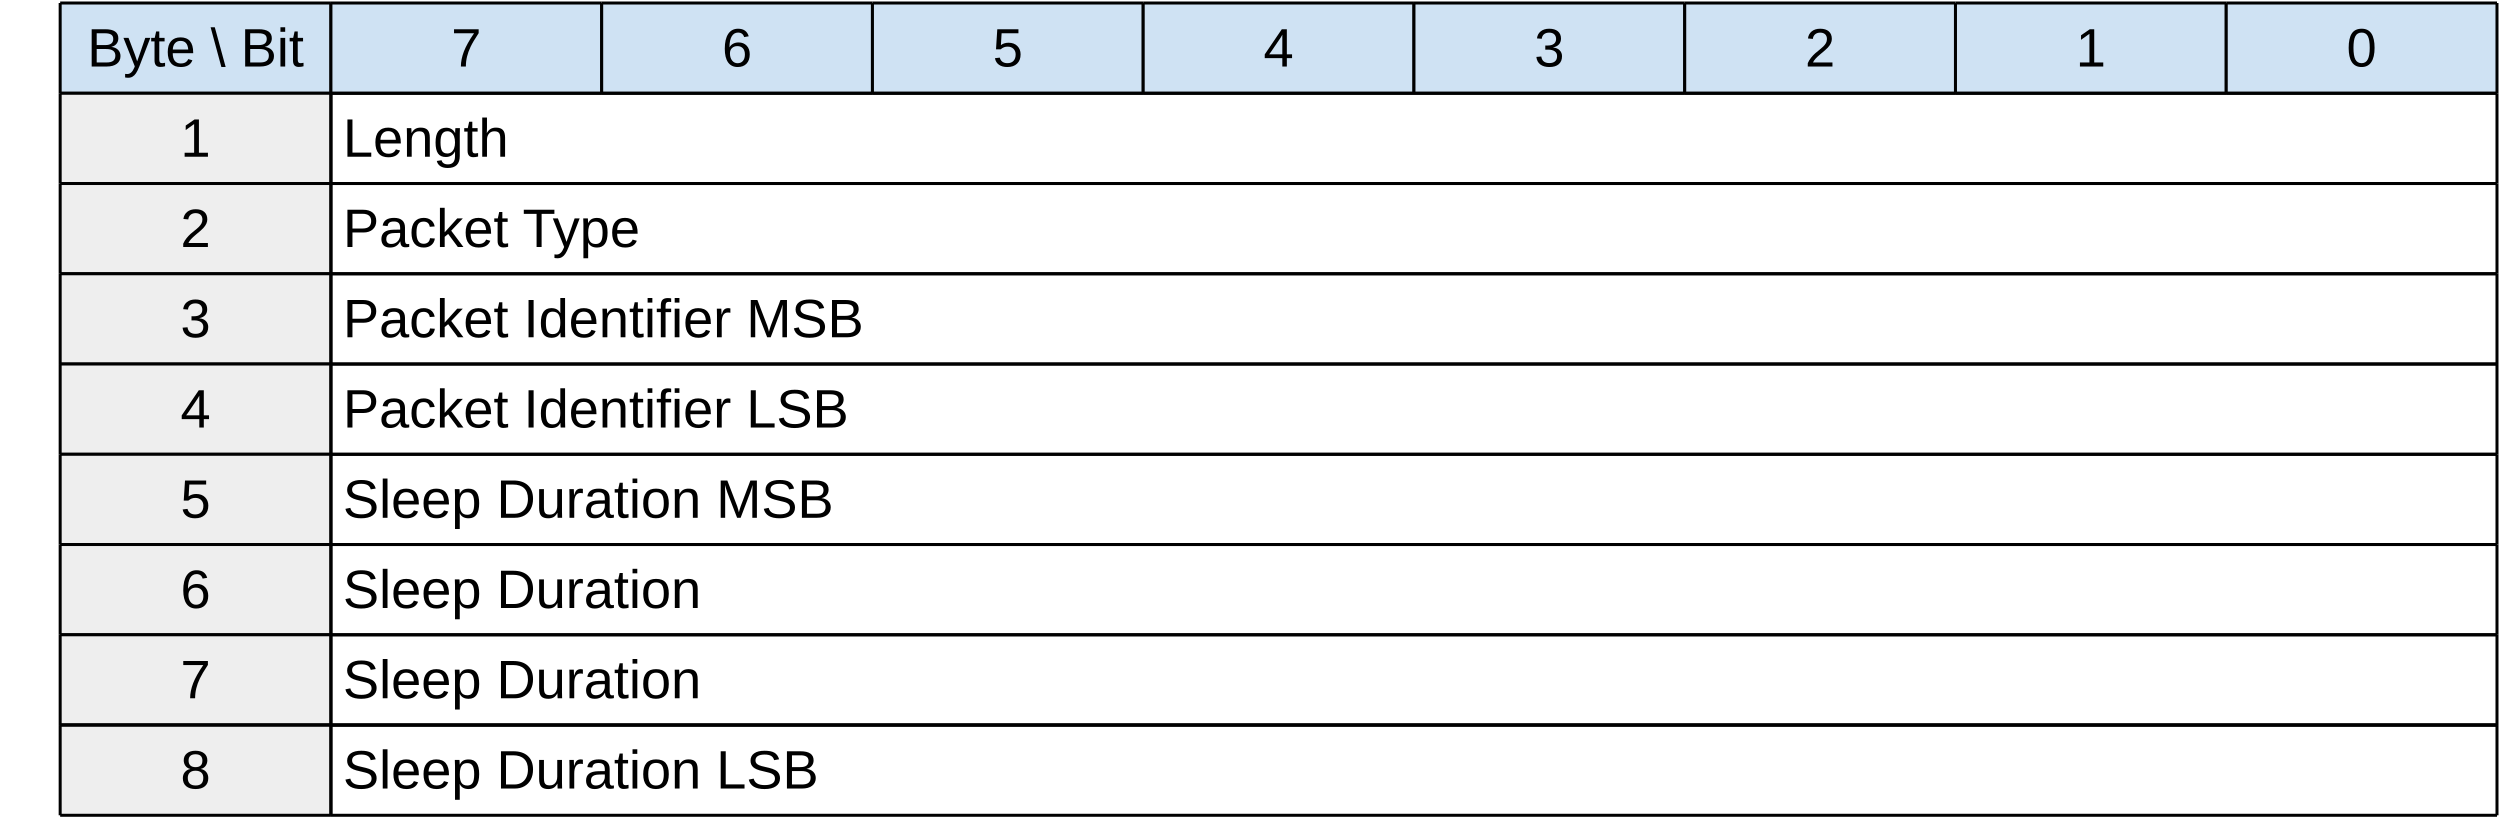
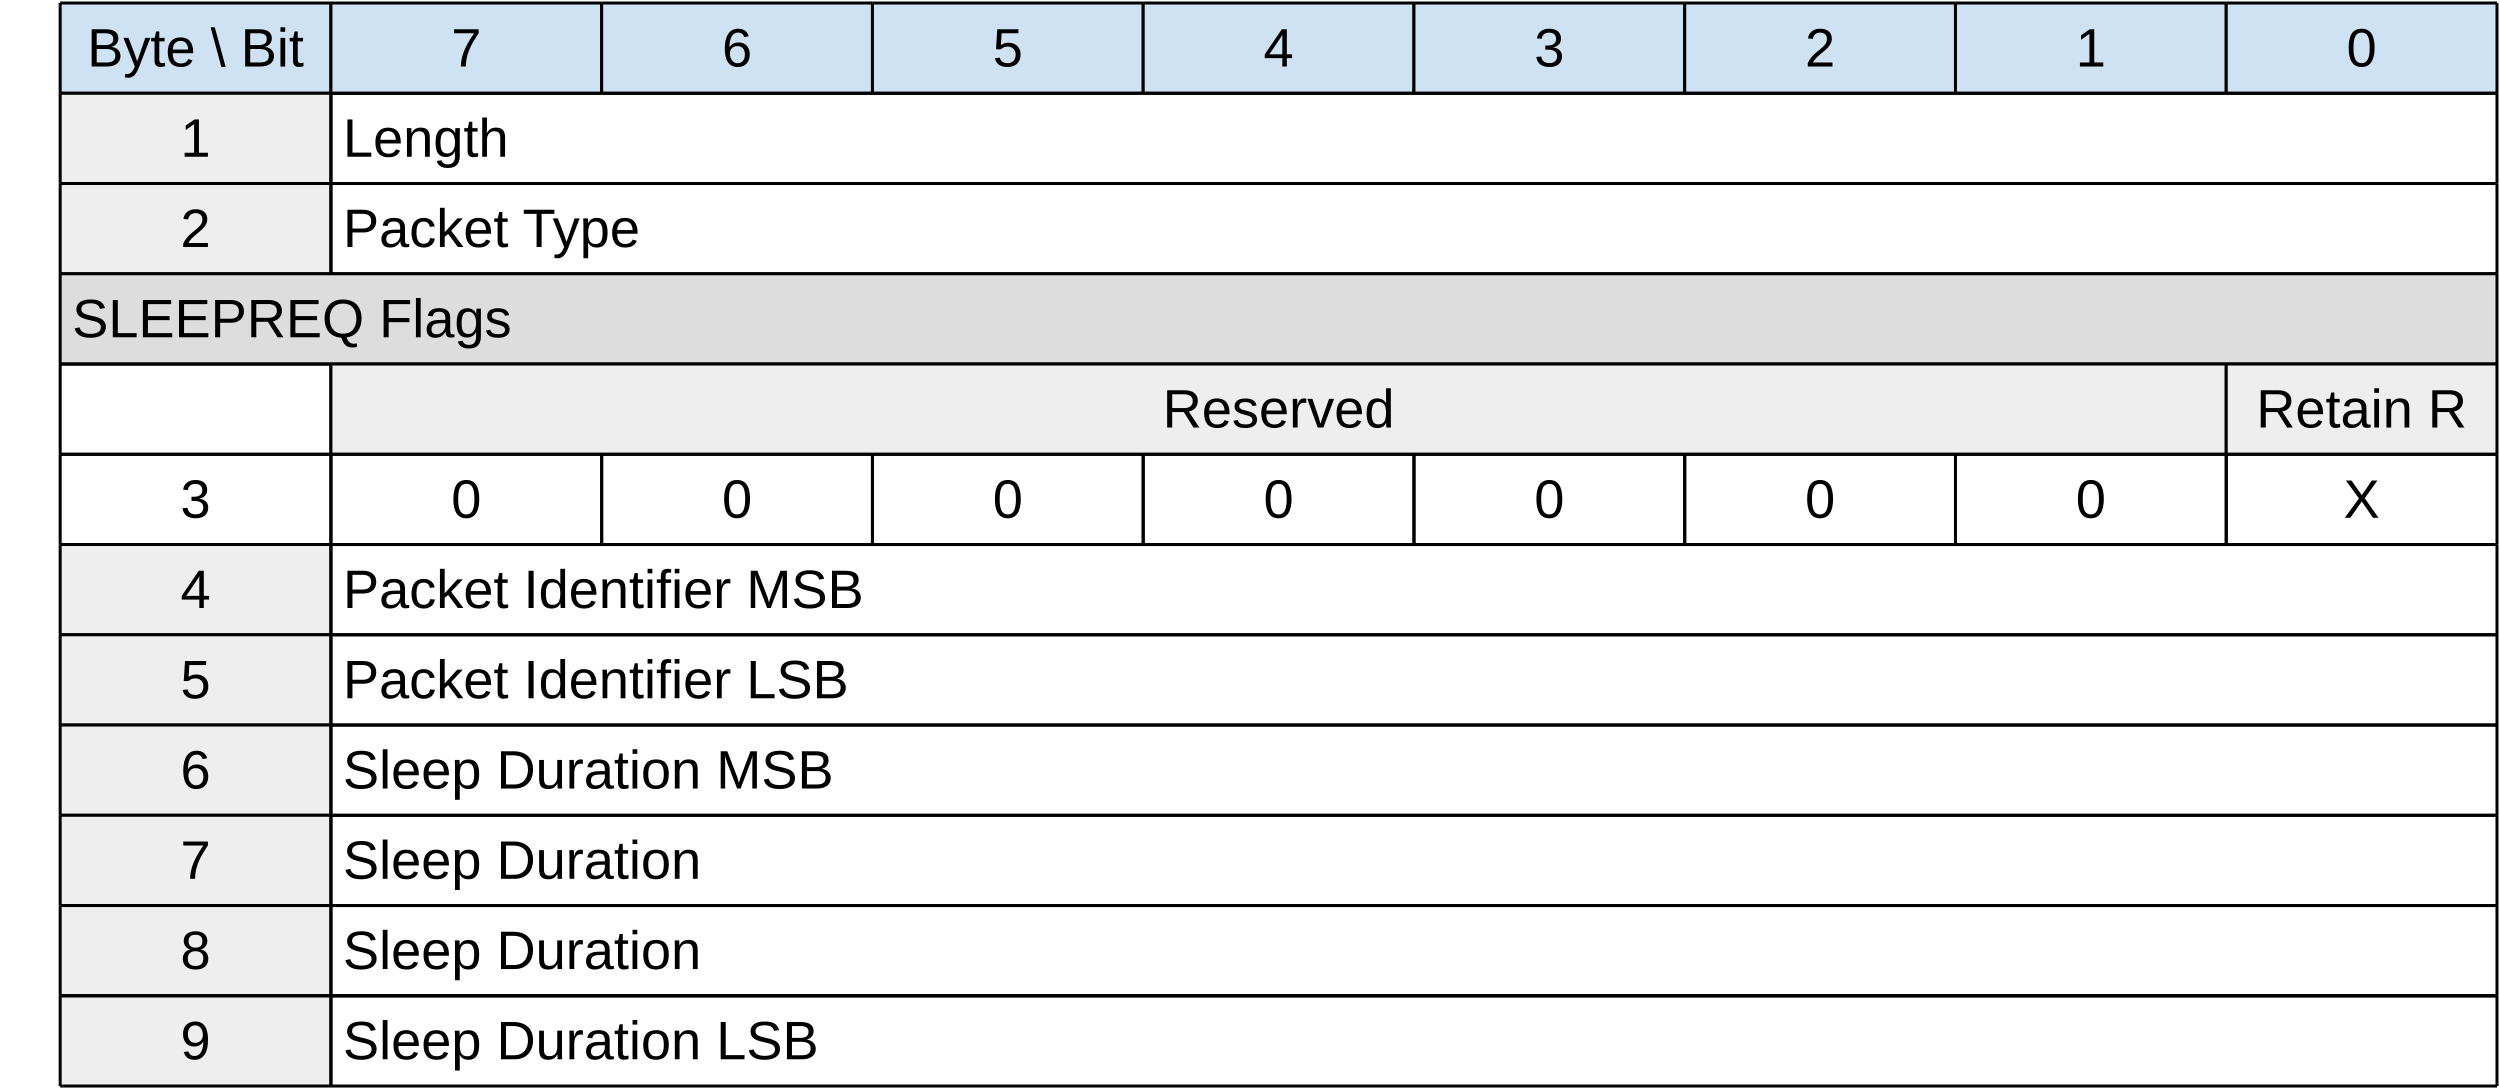
- <svg xmlns="http://www.w3.org/2000/svg" version="1.0" width="831" height="272" viewBox="0 0 831 272">
+ <svg xmlns="http://www.w3.org/2000/svg" version="1.0" width="831" height="362" viewBox="0 0 831 362">
  <rect x="20" y="1" height="30" width="90" fill="#cfe2f3" />
  <line x1="20" y1="1" x2="110" y2="1" stroke="#000000" stroke-width="1" />
  <line x1="20" y1="31" x2="110" y2="31" stroke="#000000" stroke-width="1" />
  <line x1="110" y1="1" x2="110" y2="31" stroke="#000000" stroke-width="1" />
  <line x1="20" y1="1" x2="20" y2="31" stroke="#000000" stroke-width="1" />
  <text font-size="18" font-family="Arial" x="65" y="17" text-anchor="middle" dominant-baseline="middle">Byte \ Bit</text>
  <rect x="110" y="1" height="30" width="90" fill="#cfe2f3" />
  <line x1="110" y1="1" x2="200" y2="1" stroke="#000000" stroke-width="1" />
  <line x1="110" y1="31" x2="200" y2="31" stroke="#000000" stroke-width="1" />
  <line x1="200" y1="1" x2="200" y2="31" stroke="#000000" stroke-width="1" />
  <line x1="110" y1="1" x2="110" y2="31" stroke="#000000" stroke-width="1" />
  <text font-size="18" font-family="Arial" x="155" y="17" text-anchor="middle" dominant-baseline="middle">7</text>
  <rect x="200" y="1" height="30" width="90" fill="#cfe2f3" />
  <line x1="200" y1="1" x2="290" y2="1" stroke="#000000" stroke-width="1" />
  <line x1="200" y1="31" x2="290" y2="31" stroke="#000000" stroke-width="1" />
  <line x1="290" y1="1" x2="290" y2="31" stroke="#000000" stroke-width="1" />
  <line x1="200" y1="1" x2="200" y2="31" stroke="#000000" stroke-width="1" />
  <text font-size="18" font-family="Arial" x="245" y="17" text-anchor="middle" dominant-baseline="middle">6</text>
  <rect x="290" y="1" height="30" width="90" fill="#cfe2f3" />
  <line x1="290" y1="1" x2="380" y2="1" stroke="#000000" stroke-width="1" />
  <line x1="290" y1="31" x2="380" y2="31" stroke="#000000" stroke-width="1" />
  <line x1="380" y1="1" x2="380" y2="31" stroke="#000000" stroke-width="1" />
  <line x1="290" y1="1" x2="290" y2="31" stroke="#000000" stroke-width="1" />
  <text font-size="18" font-family="Arial" x="335" y="17" text-anchor="middle" dominant-baseline="middle">5</text>
  <rect x="380" y="1" height="30" width="90" fill="#cfe2f3" />
  <line x1="380" y1="1" x2="470" y2="1" stroke="#000000" stroke-width="1" />
  <line x1="380" y1="31" x2="470" y2="31" stroke="#000000" stroke-width="1" />
  <line x1="470" y1="1" x2="470" y2="31" stroke="#000000" stroke-width="1" />
  <line x1="380" y1="1" x2="380" y2="31" stroke="#000000" stroke-width="1" />
  <text font-size="18" font-family="Arial" x="425" y="17" text-anchor="middle" dominant-baseline="middle">4</text>
  <rect x="470" y="1" height="30" width="90" fill="#cfe2f3" />
  <line x1="470" y1="1" x2="560" y2="1" stroke="#000000" stroke-width="1" />
  <line x1="470" y1="31" x2="560" y2="31" stroke="#000000" stroke-width="1" />
  <line x1="560" y1="1" x2="560" y2="31" stroke="#000000" stroke-width="1" />
  <line x1="470" y1="1" x2="470" y2="31" stroke="#000000" stroke-width="1" />
  <text font-size="18" font-family="Arial" x="515" y="17" text-anchor="middle" dominant-baseline="middle">3</text>
  <rect x="560" y="1" height="30" width="90" fill="#cfe2f3" />
  <line x1="560" y1="1" x2="650" y2="1" stroke="#000000" stroke-width="1" />
  <line x1="560" y1="31" x2="650" y2="31" stroke="#000000" stroke-width="1" />
  <line x1="650" y1="1" x2="650" y2="31" stroke="#000000" stroke-width="1" />
  <line x1="560" y1="1" x2="560" y2="31" stroke="#000000" stroke-width="1" />
  <text font-size="18" font-family="Arial" x="605" y="17" text-anchor="middle" dominant-baseline="middle">2</text>
  <rect x="650" y="1" height="30" width="90" fill="#cfe2f3" />
  <line x1="650" y1="1" x2="740" y2="1" stroke="#000000" stroke-width="1" />
  <line x1="650" y1="31" x2="740" y2="31" stroke="#000000" stroke-width="1" />
  <line x1="740" y1="1" x2="740" y2="31" stroke="#000000" stroke-width="1" />
  <line x1="650" y1="1" x2="650" y2="31" stroke="#000000" stroke-width="1" />
  <text font-size="18" font-family="Arial" x="695" y="17" text-anchor="middle" dominant-baseline="middle">1</text>
  <rect x="740" y="1" height="30" width="90" fill="#cfe2f3" />
  <line x1="740" y1="1" x2="830" y2="1" stroke="#000000" stroke-width="1" />
  <line x1="740" y1="31" x2="830" y2="31" stroke="#000000" stroke-width="1" />
  <line x1="830" y1="1" x2="830" y2="31" stroke="#000000" stroke-width="1" />
  <line x1="740" y1="1" x2="740" y2="31" stroke="#000000" stroke-width="1" />
  <text font-size="18" font-family="Arial" x="785" y="17" text-anchor="middle" dominant-baseline="middle">0</text>
  <text font-size="18" font-family="Arial" x="15" y="16" text-anchor="end"> </text>
  <text font-size="18" font-family="Arial" x="15" y="46" text-anchor="end"> </text>
  <rect x="20" y="31" height="30" width="90" fill="#eeeeee" />
  <line x1="20" y1="31" x2="110" y2="31" stroke="#000000" stroke-width="1" />
  <line x1="20" y1="61" x2="110" y2="61" stroke="#000000" stroke-width="1" />
  <line x1="110" y1="31" x2="110" y2="61" stroke="#000000" stroke-width="1" />
  <line x1="20" y1="31" x2="20" y2="61" stroke="#000000" stroke-width="1" />
  <text font-size="18" font-family="Arial" x="65" y="47" text-anchor="middle" dominant-baseline="middle">1</text>
  <line x1="110" y1="31" x2="830" y2="31" stroke="#000000" stroke-width="1" />
  <line x1="110" y1="61" x2="830" y2="61" stroke="#000000" stroke-width="1" />
  <line x1="830" y1="31" x2="830" y2="61" stroke="#000000" stroke-width="1" />
  <line x1="110" y1="31" x2="110" y2="61" stroke="#000000" stroke-width="1" />
  <text font-size="18" font-family="Arial" x="114" y="47" text-anchor="start" dominant-baseline="middle">Length</text>
  <text font-size="18" font-family="Arial" x="15" y="76" text-anchor="end"> </text>
  <rect x="20" y="61" height="30" width="90" fill="#eeeeee" />
  <line x1="20" y1="61" x2="110" y2="61" stroke="#000000" stroke-width="1" />
  <line x1="20" y1="91" x2="110" y2="91" stroke="#000000" stroke-width="1" />
  <line x1="110" y1="61" x2="110" y2="91" stroke="#000000" stroke-width="1" />
  <line x1="20" y1="61" x2="20" y2="91" stroke="#000000" stroke-width="1" />
  <text font-size="18" font-family="Arial" x="65" y="77" text-anchor="middle" dominant-baseline="middle">2</text>
  <line x1="110" y1="61" x2="830" y2="61" stroke="#000000" stroke-width="1" />
  <line x1="110" y1="91" x2="830" y2="91" stroke="#000000" stroke-width="1" />
  <line x1="830" y1="61" x2="830" y2="91" stroke="#000000" stroke-width="1" />
  <line x1="110" y1="61" x2="110" y2="91" stroke="#000000" stroke-width="1" />
  <text font-size="18" font-family="Arial" x="114" y="77" text-anchor="start" dominant-baseline="middle">Packet Type</text>
  <text font-size="18" font-family="Arial" x="15" y="106" text-anchor="end"> </text>
-   <rect x="20" y="91" height="30" width="90" fill="#eeeeee" />
-   <line x1="20" y1="91" x2="110" y2="91" stroke="#000000" stroke-width="1" />
-   <line x1="20" y1="121" x2="110" y2="121" stroke="#000000" stroke-width="1" />
-   <line x1="110" y1="91" x2="110" y2="121" stroke="#000000" stroke-width="1" />
+   <rect x="20" y="91" height="30" width="810" fill="#dddddd" />
+   <line x1="20" y1="91" x2="830" y2="91" stroke="#000000" stroke-width="1" />
+   <line x1="20" y1="121" x2="830" y2="121" stroke="#000000" stroke-width="1" />
+   <line x1="830" y1="91" x2="830" y2="121" stroke="#000000" stroke-width="1" />
  <line x1="20" y1="91" x2="20" y2="121" stroke="#000000" stroke-width="1" />
-   <text font-size="18" font-family="Arial" x="65" y="107" text-anchor="middle" dominant-baseline="middle">3</text>
-   <line x1="110" y1="91" x2="830" y2="91" stroke="#000000" stroke-width="1" />
-   <line x1="110" y1="121" x2="830" y2="121" stroke="#000000" stroke-width="1" />
-   <line x1="830" y1="91" x2="830" y2="121" stroke="#000000" stroke-width="1" />
-   <line x1="110" y1="91" x2="110" y2="121" stroke="#000000" stroke-width="1" />
-   <text font-size="18" font-family="Arial" x="114" y="107" text-anchor="start" dominant-baseline="middle">Packet Identifier MSB</text>
+   <text font-size="18" font-family="Arial" x="24" y="107" text-anchor="start" dominant-baseline="middle">SLEEPREQ Flags</text>
  <text font-size="18" font-family="Arial" x="15" y="136" text-anchor="end"> </text>
-   <rect x="20" y="121" height="30" width="90" fill="#eeeeee" />
  <line x1="20" y1="121" x2="110" y2="121" stroke="#000000" stroke-width="1" />
  <line x1="20" y1="151" x2="110" y2="151" stroke="#000000" stroke-width="1" />
  <line x1="110" y1="121" x2="110" y2="151" stroke="#000000" stroke-width="1" />
  <line x1="20" y1="121" x2="20" y2="151" stroke="#000000" stroke-width="1" />
-   <text font-size="18" font-family="Arial" x="65" y="137" text-anchor="middle" dominant-baseline="middle">4</text>
-   <line x1="110" y1="121" x2="830" y2="121" stroke="#000000" stroke-width="1" />
-   <line x1="110" y1="151" x2="830" y2="151" stroke="#000000" stroke-width="1" />
+   <text font-size="18" font-family="Arial" x="65" y="137" text-anchor="middle" dominant-baseline="middle" />
+   <rect x="110" y="121" height="30" width="630" fill="#eeeeee" />
+   <line x1="110" y1="121" x2="740" y2="121" stroke="#000000" stroke-width="1" />
+   <line x1="110" y1="151" x2="740" y2="151" stroke="#000000" stroke-width="1" />
+   <line x1="740" y1="121" x2="740" y2="151" stroke="#000000" stroke-width="1" />
+   <line x1="110" y1="121" x2="110" y2="151" stroke="#000000" stroke-width="1" />
+   <text font-size="18" font-family="Arial" x="425" y="137" text-anchor="middle" dominant-baseline="middle">Reserved</text>
+   <rect x="740" y="121" height="30" width="90" fill="#eeeeee" />
+   <line x1="740" y1="121" x2="830" y2="121" stroke="#000000" stroke-width="1" />
+   <line x1="740" y1="151" x2="830" y2="151" stroke="#000000" stroke-width="1" />
  <line x1="830" y1="121" x2="830" y2="151" stroke="#000000" stroke-width="1" />
-   <line x1="110" y1="121" x2="110" y2="151" stroke="#000000" stroke-width="1" />
-   <text font-size="18" font-family="Arial" x="114" y="137" text-anchor="start" dominant-baseline="middle">Packet Identifier LSB</text>
+   <line x1="740" y1="121" x2="740" y2="151" stroke="#000000" stroke-width="1" />
+   <text font-size="18" font-family="Arial" x="785" y="137" text-anchor="middle" dominant-baseline="middle">Retain R</text>
  <text font-size="18" font-family="Arial" x="15" y="166" text-anchor="end"> </text>
-   <rect x="20" y="151" height="30" width="90" fill="#eeeeee" />
  <line x1="20" y1="151" x2="110" y2="151" stroke="#000000" stroke-width="1" />
  <line x1="20" y1="181" x2="110" y2="181" stroke="#000000" stroke-width="1" />
  <line x1="110" y1="151" x2="110" y2="181" stroke="#000000" stroke-width="1" />
  <line x1="20" y1="151" x2="20" y2="181" stroke="#000000" stroke-width="1" />
-   <text font-size="18" font-family="Arial" x="65" y="167" text-anchor="middle" dominant-baseline="middle">5</text>
-   <line x1="110" y1="151" x2="830" y2="151" stroke="#000000" stroke-width="1" />
-   <line x1="110" y1="181" x2="830" y2="181" stroke="#000000" stroke-width="1" />
+   <text font-size="18" font-family="Arial" x="65" y="167" text-anchor="middle" dominant-baseline="middle">3</text>
+   <line x1="110" y1="151" x2="200" y2="151" stroke="#000000" stroke-width="1" />
+   <line x1="110" y1="181" x2="200" y2="181" stroke="#000000" stroke-width="1" />
+   <line x1="200" y1="151" x2="200" y2="181" stroke="#000000" stroke-width="1" />
+   <line x1="110" y1="151" x2="110" y2="181" stroke="#000000" stroke-width="1" />
+   <text font-size="18" font-family="Arial" x="155" y="167" text-anchor="middle" dominant-baseline="middle">0</text>
+   <line x1="200" y1="151" x2="290" y2="151" stroke="#000000" stroke-width="1" />
+   <line x1="200" y1="181" x2="290" y2="181" stroke="#000000" stroke-width="1" />
+   <line x1="290" y1="151" x2="290" y2="181" stroke="#000000" stroke-width="1" />
+   <line x1="200" y1="151" x2="200" y2="181" stroke="#000000" stroke-width="1" />
+   <text font-size="18" font-family="Arial" x="245" y="167" text-anchor="middle" dominant-baseline="middle">0</text>
+   <line x1="290" y1="151" x2="380" y2="151" stroke="#000000" stroke-width="1" />
+   <line x1="290" y1="181" x2="380" y2="181" stroke="#000000" stroke-width="1" />
+   <line x1="380" y1="151" x2="380" y2="181" stroke="#000000" stroke-width="1" />
+   <line x1="290" y1="151" x2="290" y2="181" stroke="#000000" stroke-width="1" />
+   <text font-size="18" font-family="Arial" x="335" y="167" text-anchor="middle" dominant-baseline="middle">0</text>
+   <line x1="380" y1="151" x2="470" y2="151" stroke="#000000" stroke-width="1" />
+   <line x1="380" y1="181" x2="470" y2="181" stroke="#000000" stroke-width="1" />
+   <line x1="470" y1="151" x2="470" y2="181" stroke="#000000" stroke-width="1" />
+   <line x1="380" y1="151" x2="380" y2="181" stroke="#000000" stroke-width="1" />
+   <text font-size="18" font-family="Arial" x="425" y="167" text-anchor="middle" dominant-baseline="middle">0</text>
+   <line x1="470" y1="151" x2="560" y2="151" stroke="#000000" stroke-width="1" />
+   <line x1="470" y1="181" x2="560" y2="181" stroke="#000000" stroke-width="1" />
+   <line x1="560" y1="151" x2="560" y2="181" stroke="#000000" stroke-width="1" />
+   <line x1="470" y1="151" x2="470" y2="181" stroke="#000000" stroke-width="1" />
+   <text font-size="18" font-family="Arial" x="515" y="167" text-anchor="middle" dominant-baseline="middle">0</text>
+   <line x1="560" y1="151" x2="650" y2="151" stroke="#000000" stroke-width="1" />
+   <line x1="560" y1="181" x2="650" y2="181" stroke="#000000" stroke-width="1" />
+   <line x1="650" y1="151" x2="650" y2="181" stroke="#000000" stroke-width="1" />
+   <line x1="560" y1="151" x2="560" y2="181" stroke="#000000" stroke-width="1" />
+   <text font-size="18" font-family="Arial" x="605" y="167" text-anchor="middle" dominant-baseline="middle">0</text>
+   <line x1="650" y1="151" x2="740" y2="151" stroke="#000000" stroke-width="1" />
+   <line x1="650" y1="181" x2="740" y2="181" stroke="#000000" stroke-width="1" />
+   <line x1="740" y1="151" x2="740" y2="181" stroke="#000000" stroke-width="1" />
+   <line x1="650" y1="151" x2="650" y2="181" stroke="#000000" stroke-width="1" />
+   <text font-size="18" font-family="Arial" x="695" y="167" text-anchor="middle" dominant-baseline="middle">0</text>
+   <line x1="740" y1="151" x2="830" y2="151" stroke="#000000" stroke-width="1" />
+   <line x1="740" y1="181" x2="830" y2="181" stroke="#000000" stroke-width="1" />
  <line x1="830" y1="151" x2="830" y2="181" stroke="#000000" stroke-width="1" />
-   <line x1="110" y1="151" x2="110" y2="181" stroke="#000000" stroke-width="1" />
-   <text font-size="18" font-family="Arial" x="114" y="167" text-anchor="start" dominant-baseline="middle">Sleep Duration MSB</text>
+   <line x1="740" y1="151" x2="740" y2="181" stroke="#000000" stroke-width="1" />
+   <text font-size="18" font-family="Arial" x="785" y="167" text-anchor="middle" dominant-baseline="middle">X</text>
  <text font-size="18" font-family="Arial" x="15" y="196" text-anchor="end"> </text>
  <rect x="20" y="181" height="30" width="90" fill="#eeeeee" />
  <line x1="20" y1="181" x2="110" y2="181" stroke="#000000" stroke-width="1" />
  <line x1="20" y1="211" x2="110" y2="211" stroke="#000000" stroke-width="1" />
  <line x1="110" y1="181" x2="110" y2="211" stroke="#000000" stroke-width="1" />
  <line x1="20" y1="181" x2="20" y2="211" stroke="#000000" stroke-width="1" />
-   <text font-size="18" font-family="Arial" x="65" y="197" text-anchor="middle" dominant-baseline="middle">6</text>
+   <text font-size="18" font-family="Arial" x="65" y="197" text-anchor="middle" dominant-baseline="middle">4</text>
  <line x1="110" y1="181" x2="830" y2="181" stroke="#000000" stroke-width="1" />
  <line x1="110" y1="211" x2="830" y2="211" stroke="#000000" stroke-width="1" />
  <line x1="830" y1="181" x2="830" y2="211" stroke="#000000" stroke-width="1" />
  <line x1="110" y1="181" x2="110" y2="211" stroke="#000000" stroke-width="1" />
-   <text font-size="18" font-family="Arial" x="114" y="197" text-anchor="start" dominant-baseline="middle">Sleep Duration</text>
+   <text font-size="18" font-family="Arial" x="114" y="197" text-anchor="start" dominant-baseline="middle">Packet Identifier MSB</text>
  <text font-size="18" font-family="Arial" x="15" y="226" text-anchor="end"> </text>
  <rect x="20" y="211" height="30" width="90" fill="#eeeeee" />
  <line x1="20" y1="211" x2="110" y2="211" stroke="#000000" stroke-width="1" />
  <line x1="20" y1="241" x2="110" y2="241" stroke="#000000" stroke-width="1" />
  <line x1="110" y1="211" x2="110" y2="241" stroke="#000000" stroke-width="1" />
  <line x1="20" y1="211" x2="20" y2="241" stroke="#000000" stroke-width="1" />
-   <text font-size="18" font-family="Arial" x="65" y="227" text-anchor="middle" dominant-baseline="middle">7</text>
+   <text font-size="18" font-family="Arial" x="65" y="227" text-anchor="middle" dominant-baseline="middle">5</text>
  <line x1="110" y1="211" x2="830" y2="211" stroke="#000000" stroke-width="1" />
  <line x1="110" y1="241" x2="830" y2="241" stroke="#000000" stroke-width="1" />
  <line x1="830" y1="211" x2="830" y2="241" stroke="#000000" stroke-width="1" />
  <line x1="110" y1="211" x2="110" y2="241" stroke="#000000" stroke-width="1" />
-   <text font-size="18" font-family="Arial" x="114" y="227" text-anchor="start" dominant-baseline="middle">Sleep Duration</text>
+   <text font-size="18" font-family="Arial" x="114" y="227" text-anchor="start" dominant-baseline="middle">Packet Identifier LSB</text>
  <text font-size="18" font-family="Arial" x="15" y="256" text-anchor="end"> </text>
  <rect x="20" y="241" height="30" width="90" fill="#eeeeee" />
  <line x1="20" y1="241" x2="110" y2="241" stroke="#000000" stroke-width="1" />
  <line x1="20" y1="271" x2="110" y2="271" stroke="#000000" stroke-width="1" />
  <line x1="110" y1="241" x2="110" y2="271" stroke="#000000" stroke-width="1" />
  <line x1="20" y1="241" x2="20" y2="271" stroke="#000000" stroke-width="1" />
-   <text font-size="18" font-family="Arial" x="65" y="257" text-anchor="middle" dominant-baseline="middle">8</text>
+   <text font-size="18" font-family="Arial" x="65" y="257" text-anchor="middle" dominant-baseline="middle">6</text>
  <line x1="110" y1="241" x2="830" y2="241" stroke="#000000" stroke-width="1" />
  <line x1="110" y1="271" x2="830" y2="271" stroke="#000000" stroke-width="1" />
  <line x1="830" y1="241" x2="830" y2="271" stroke="#000000" stroke-width="1" />
  <line x1="110" y1="241" x2="110" y2="271" stroke="#000000" stroke-width="1" />
-   <text font-size="18" font-family="Arial" x="114" y="257" text-anchor="start" dominant-baseline="middle">Sleep Duration LSB</text>
-   <line x1="20" y1="241" x2="830" y2="241" stroke="#000000" stroke-width="1" />
+   <text font-size="18" font-family="Arial" x="114" y="257" text-anchor="start" dominant-baseline="middle">Sleep Duration MSB</text>
+   <text font-size="18" font-family="Arial" x="15" y="286" text-anchor="end"> </text>
+   <rect x="20" y="271" height="30" width="90" fill="#eeeeee" />
+   <line x1="20" y1="271" x2="110" y2="271" stroke="#000000" stroke-width="1" />
+   <line x1="20" y1="301" x2="110" y2="301" stroke="#000000" stroke-width="1" />
+   <line x1="110" y1="271" x2="110" y2="301" stroke="#000000" stroke-width="1" />
+   <line x1="20" y1="271" x2="20" y2="301" stroke="#000000" stroke-width="1" />
+   <text font-size="18" font-family="Arial" x="65" y="287" text-anchor="middle" dominant-baseline="middle">7</text>
+   <line x1="110" y1="271" x2="830" y2="271" stroke="#000000" stroke-width="1" />
+   <line x1="110" y1="301" x2="830" y2="301" stroke="#000000" stroke-width="1" />
+   <line x1="830" y1="271" x2="830" y2="301" stroke="#000000" stroke-width="1" />
+   <line x1="110" y1="271" x2="110" y2="301" stroke="#000000" stroke-width="1" />
+   <text font-size="18" font-family="Arial" x="114" y="287" text-anchor="start" dominant-baseline="middle">Sleep Duration</text>
+   <text font-size="18" font-family="Arial" x="15" y="316" text-anchor="end"> </text>
+   <rect x="20" y="301" height="30" width="90" fill="#eeeeee" />
+   <line x1="20" y1="301" x2="110" y2="301" stroke="#000000" stroke-width="1" />
+   <line x1="20" y1="331" x2="110" y2="331" stroke="#000000" stroke-width="1" />
+   <line x1="110" y1="301" x2="110" y2="331" stroke="#000000" stroke-width="1" />
+   <line x1="20" y1="301" x2="20" y2="331" stroke="#000000" stroke-width="1" />
+   <text font-size="18" font-family="Arial" x="65" y="317" text-anchor="middle" dominant-baseline="middle">8</text>
+   <line x1="110" y1="301" x2="830" y2="301" stroke="#000000" stroke-width="1" />
+   <line x1="110" y1="331" x2="830" y2="331" stroke="#000000" stroke-width="1" />
+   <line x1="830" y1="301" x2="830" y2="331" stroke="#000000" stroke-width="1" />
+   <line x1="110" y1="301" x2="110" y2="331" stroke="#000000" stroke-width="1" />
+   <text font-size="18" font-family="Arial" x="114" y="317" text-anchor="start" dominant-baseline="middle">Sleep Duration</text>
+   <text font-size="18" font-family="Arial" x="15" y="346" text-anchor="end"> </text>
+   <rect x="20" y="331" height="30" width="90" fill="#eeeeee" />
+   <line x1="20" y1="331" x2="110" y2="331" stroke="#000000" stroke-width="1" />
+   <line x1="20" y1="361" x2="110" y2="361" stroke="#000000" stroke-width="1" />
+   <line x1="110" y1="331" x2="110" y2="361" stroke="#000000" stroke-width="1" />
+   <line x1="20" y1="331" x2="20" y2="361" stroke="#000000" stroke-width="1" />
+   <text font-size="18" font-family="Arial" x="65" y="347" text-anchor="middle" dominant-baseline="middle">9</text>
+   <line x1="110" y1="331" x2="830" y2="331" stroke="#000000" stroke-width="1" />
+   <line x1="110" y1="361" x2="830" y2="361" stroke="#000000" stroke-width="1" />
+   <line x1="830" y1="331" x2="830" y2="361" stroke="#000000" stroke-width="1" />
+   <line x1="110" y1="331" x2="110" y2="361" stroke="#000000" stroke-width="1" />
+   <text font-size="18" font-family="Arial" x="114" y="347" text-anchor="start" dominant-baseline="middle">Sleep Duration LSB</text>
+   <line x1="20" y1="331" x2="830" y2="331" stroke="#000000" stroke-width="1" />
</svg>
